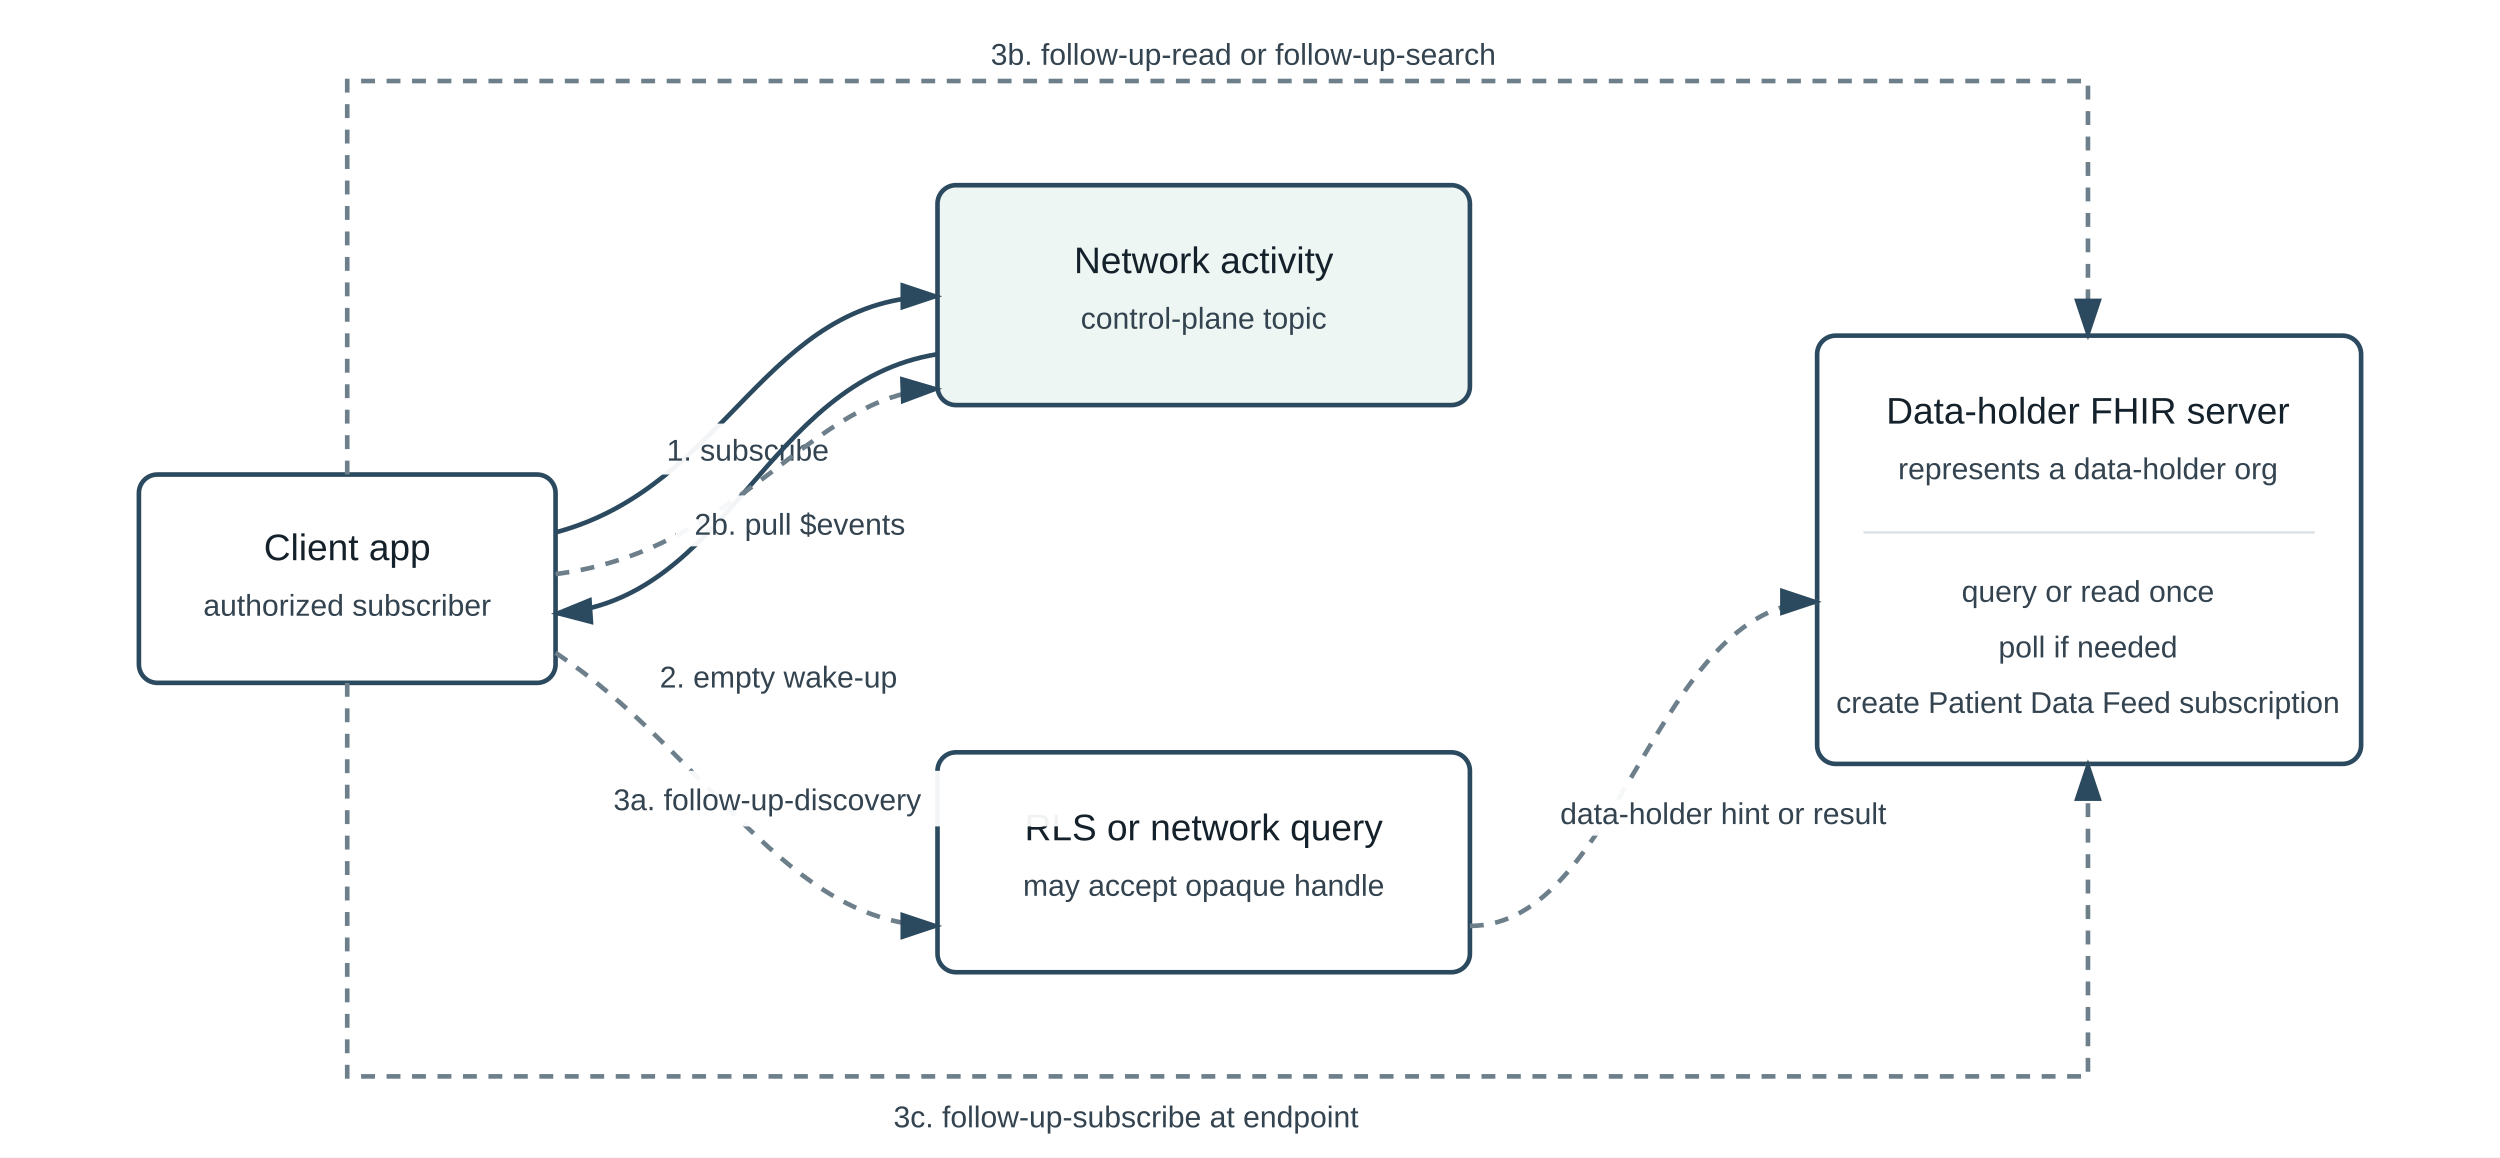
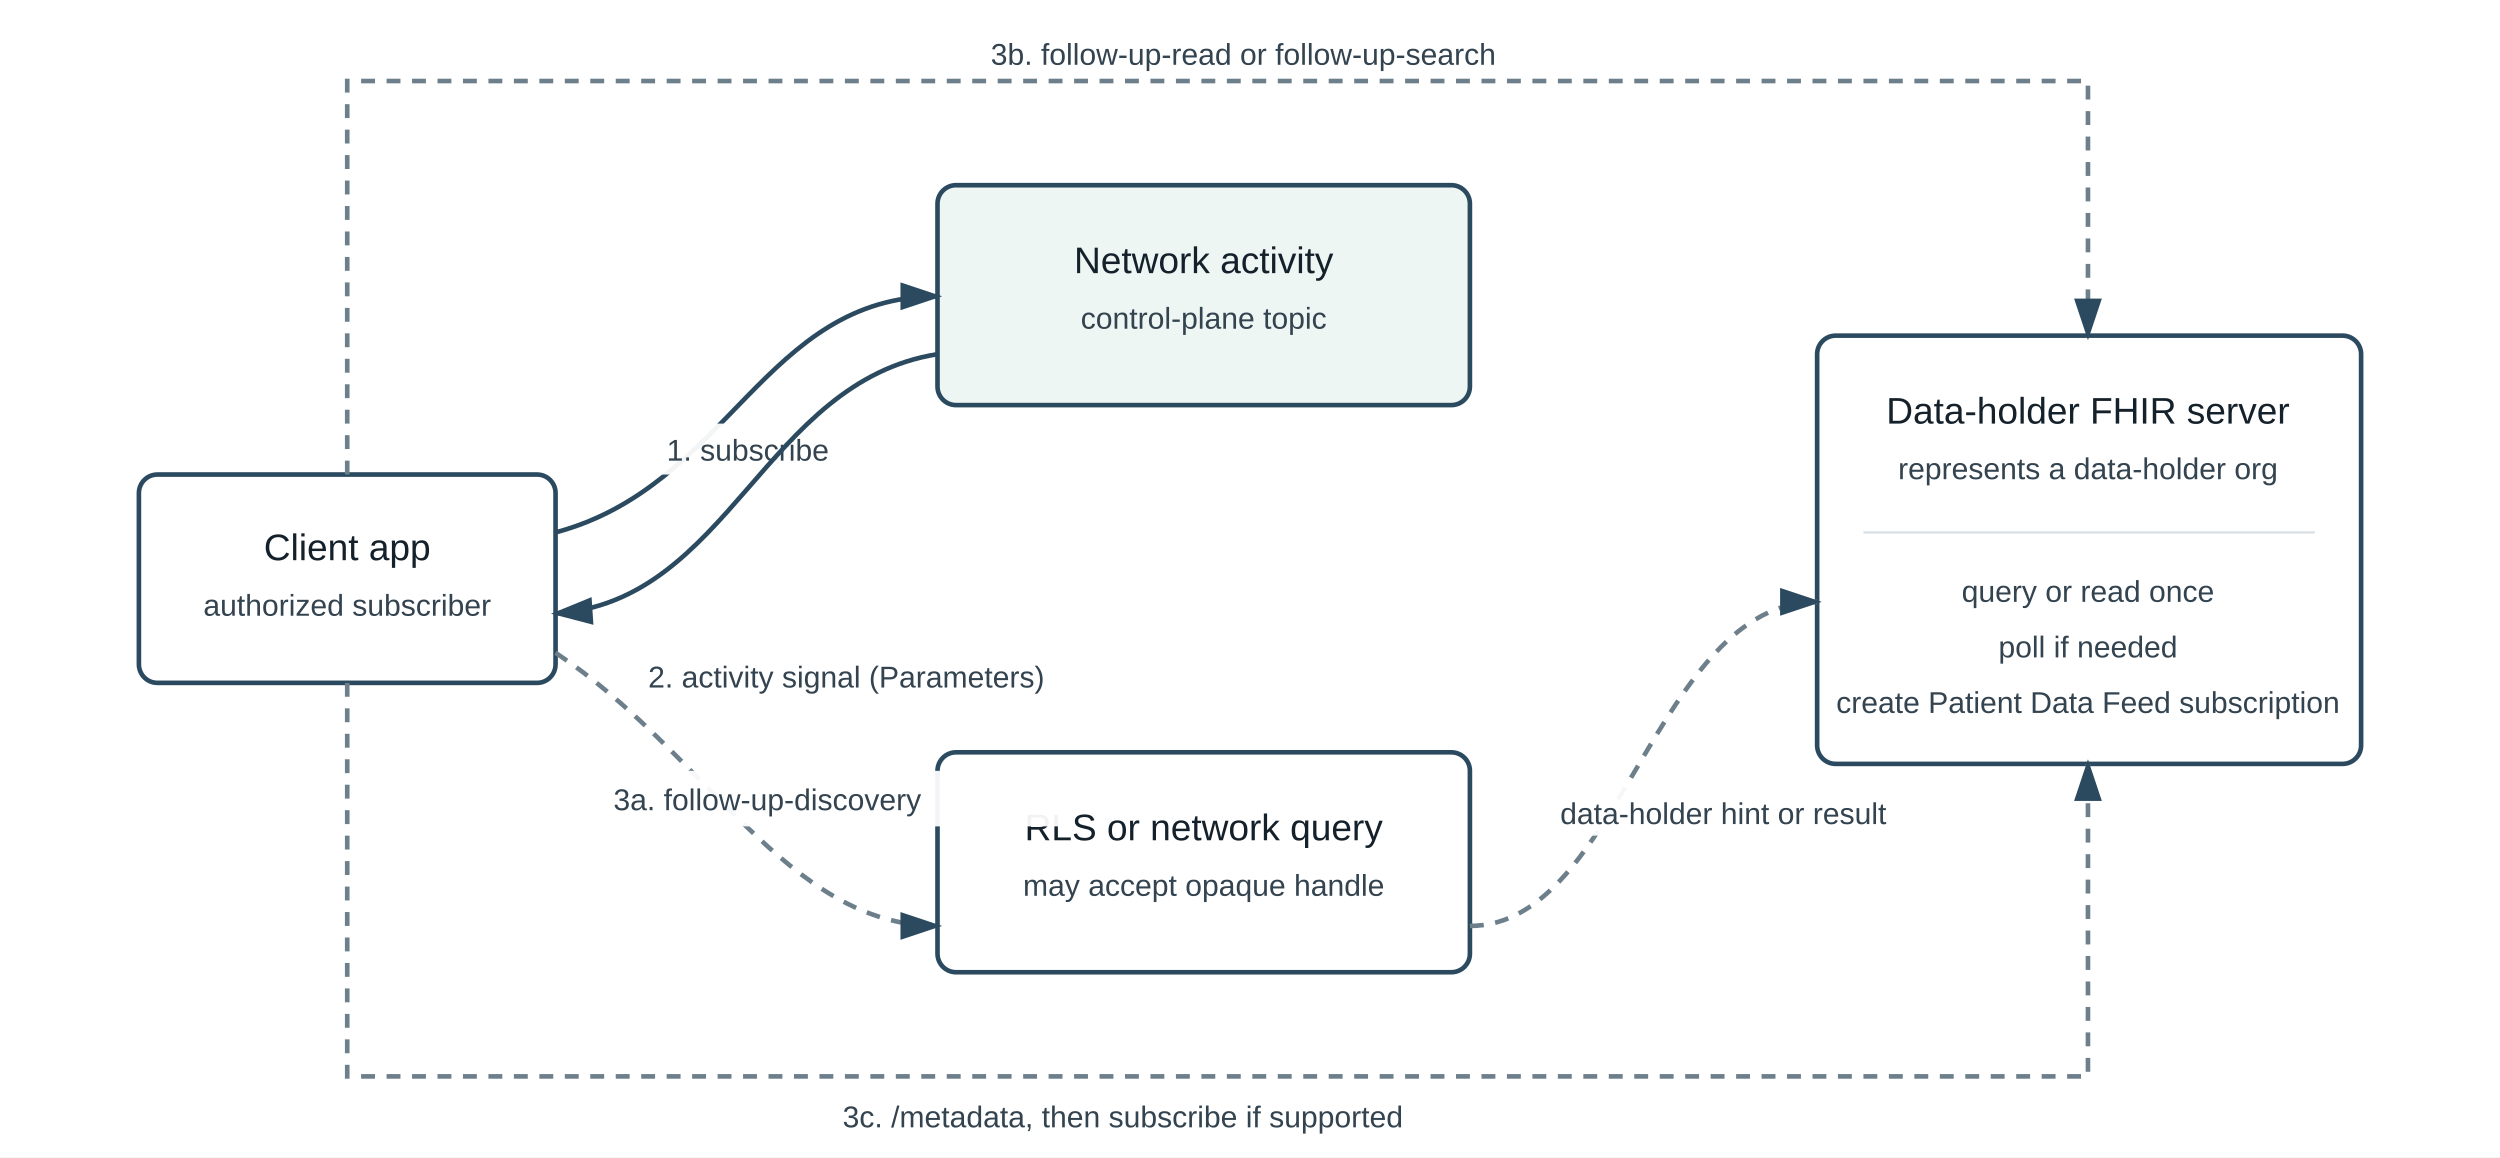
<svg xmlns="http://www.w3.org/2000/svg" width="1080" height="500" viewBox="0 0 1080 500" role="img" aria-labelledby="title desc">
  <defs>
    <marker id="arrow" markerWidth="10" markerHeight="10" refX="8" refY="3" orient="auto" markerUnits="strokeWidth">
      <path d="M0,0 L0,6 L9,3 z" fill="#2b4a5f" />
    </marker>
    <style>
      .box { fill: #ffffff; stroke: #2b4a5f; stroke-width: 2; rx: 8; }
      .soft { fill: #eef6f3; stroke: #2b4a5f; stroke-width: 2; rx: 8; }
      .label { font-family: Arial, sans-serif; font-size: 16px; fill: #14212b; }
      .small { font-family: Arial, sans-serif; font-size: 13px; fill: #33434f; }
      .tag-bg { fill: #ffffff; opacity: 0.94; }
      .line { stroke: #2b4a5f; stroke-width: 2; fill: none; marker-end: url(#arrow); }
      .dash { stroke: #6d7f8b; stroke-width: 2; fill: none; stroke-dasharray: 6 5; marker-end: url(#arrow); }
      .divider { stroke: #d8e0e5; stroke-width: 1; }
    </style>
  </defs>
  <rect width="1080" height="500" fill="#ffffff" />
  <rect x="60" y="205" width="180" height="90" class="box" />
  <text x="150" y="242" text-anchor="middle" class="label">Client app</text>
  <text x="150" y="266" text-anchor="middle" class="small">authorized subscriber</text>
  <rect x="405" y="80" width="230" height="95" class="soft" />
  <text x="520" y="118" text-anchor="middle" class="label">Network activity</text>
  <text x="520" y="142" text-anchor="middle" class="small">control-plane topic</text>
  <rect x="405" y="325" width="230" height="95" class="box" />
  <text x="520" y="363" text-anchor="middle" class="label">RLS or network query</text>
  <text x="520" y="387" text-anchor="middle" class="small">may accept opaque handle</text>
  <rect x="785" y="145" width="235" height="185" class="box" />
  <text x="902" y="183" text-anchor="middle" class="label">Data-holder FHIR server</text>
  <text x="902" y="207" text-anchor="middle" class="small">represents a data-holder org</text>
  <line x1="805" y1="230" x2="1000" y2="230" class="divider" />
  <text x="902" y="260" text-anchor="middle" class="small">query or read once</text>
  <text x="902" y="284" text-anchor="middle" class="small">poll if needed</text>
  <text x="902" y="308" text-anchor="middle" class="small">create Patient Data Feed subscription</text>
  <path d="M240 230 C315 210 330 128 405 128" class="line" />
  <rect x="278" y="183" width="92" height="22" class="tag-bg" />
  <text x="288" y="199" class="small">1. subscribe</text>
  <path d="M405 153 C330 165 315 260 240 265" class="line" />
-   <rect x="276" y="281" width="152" height="22" class="tag-bg" />
-   <text x="285" y="297" class="small">2. empty wake-up</text>
-   <path d="M240 248 C320 238 350 170 405 168" class="dash" />
-   <rect x="292" y="214" width="126" height="22" class="tag-bg" />
-   <text x="300" y="231" class="small">2b. pull $events</text>
+   <rect x="270" y="281" width="220" height="22" class="tag-bg" />
+   <text x="280" y="297" class="small">2. activity signal (Parameters)</text>
  <path d="M240 282 C305 325 340 400 405 400" class="dash" />
  <rect x="256" y="333" width="205" height="24" class="tag-bg" />
  <text x="265" y="350" class="small">3a. follow-up-discovery</text>
  <path d="M635 400 C700 400 715 260 785 260" class="dash" />
  <rect x="666" y="339" width="142" height="22" class="tag-bg" />
  <text x="674" y="356" class="small">data-holder hint or result</text>
  <path d="M150 205 V35 H902 V145" class="dash" />
  <rect x="420" y="11" width="280" height="22" class="tag-bg" />
  <text x="428" y="28" class="small">3b. follow-up-read or follow-up-search</text>
  <path d="M150 295 V465 H902 V330" class="dash" />
-   <rect x="378" y="470" width="304" height="22" class="tag-bg" />
-   <text x="386" y="487" class="small">3c. follow-up-subscribe at endpoint</text>
+   <rect x="356" y="470" width="350" height="22" class="tag-bg" />
+   <text x="364" y="487" class="small">3c. /metadata, then subscribe if supported</text>
</svg>
